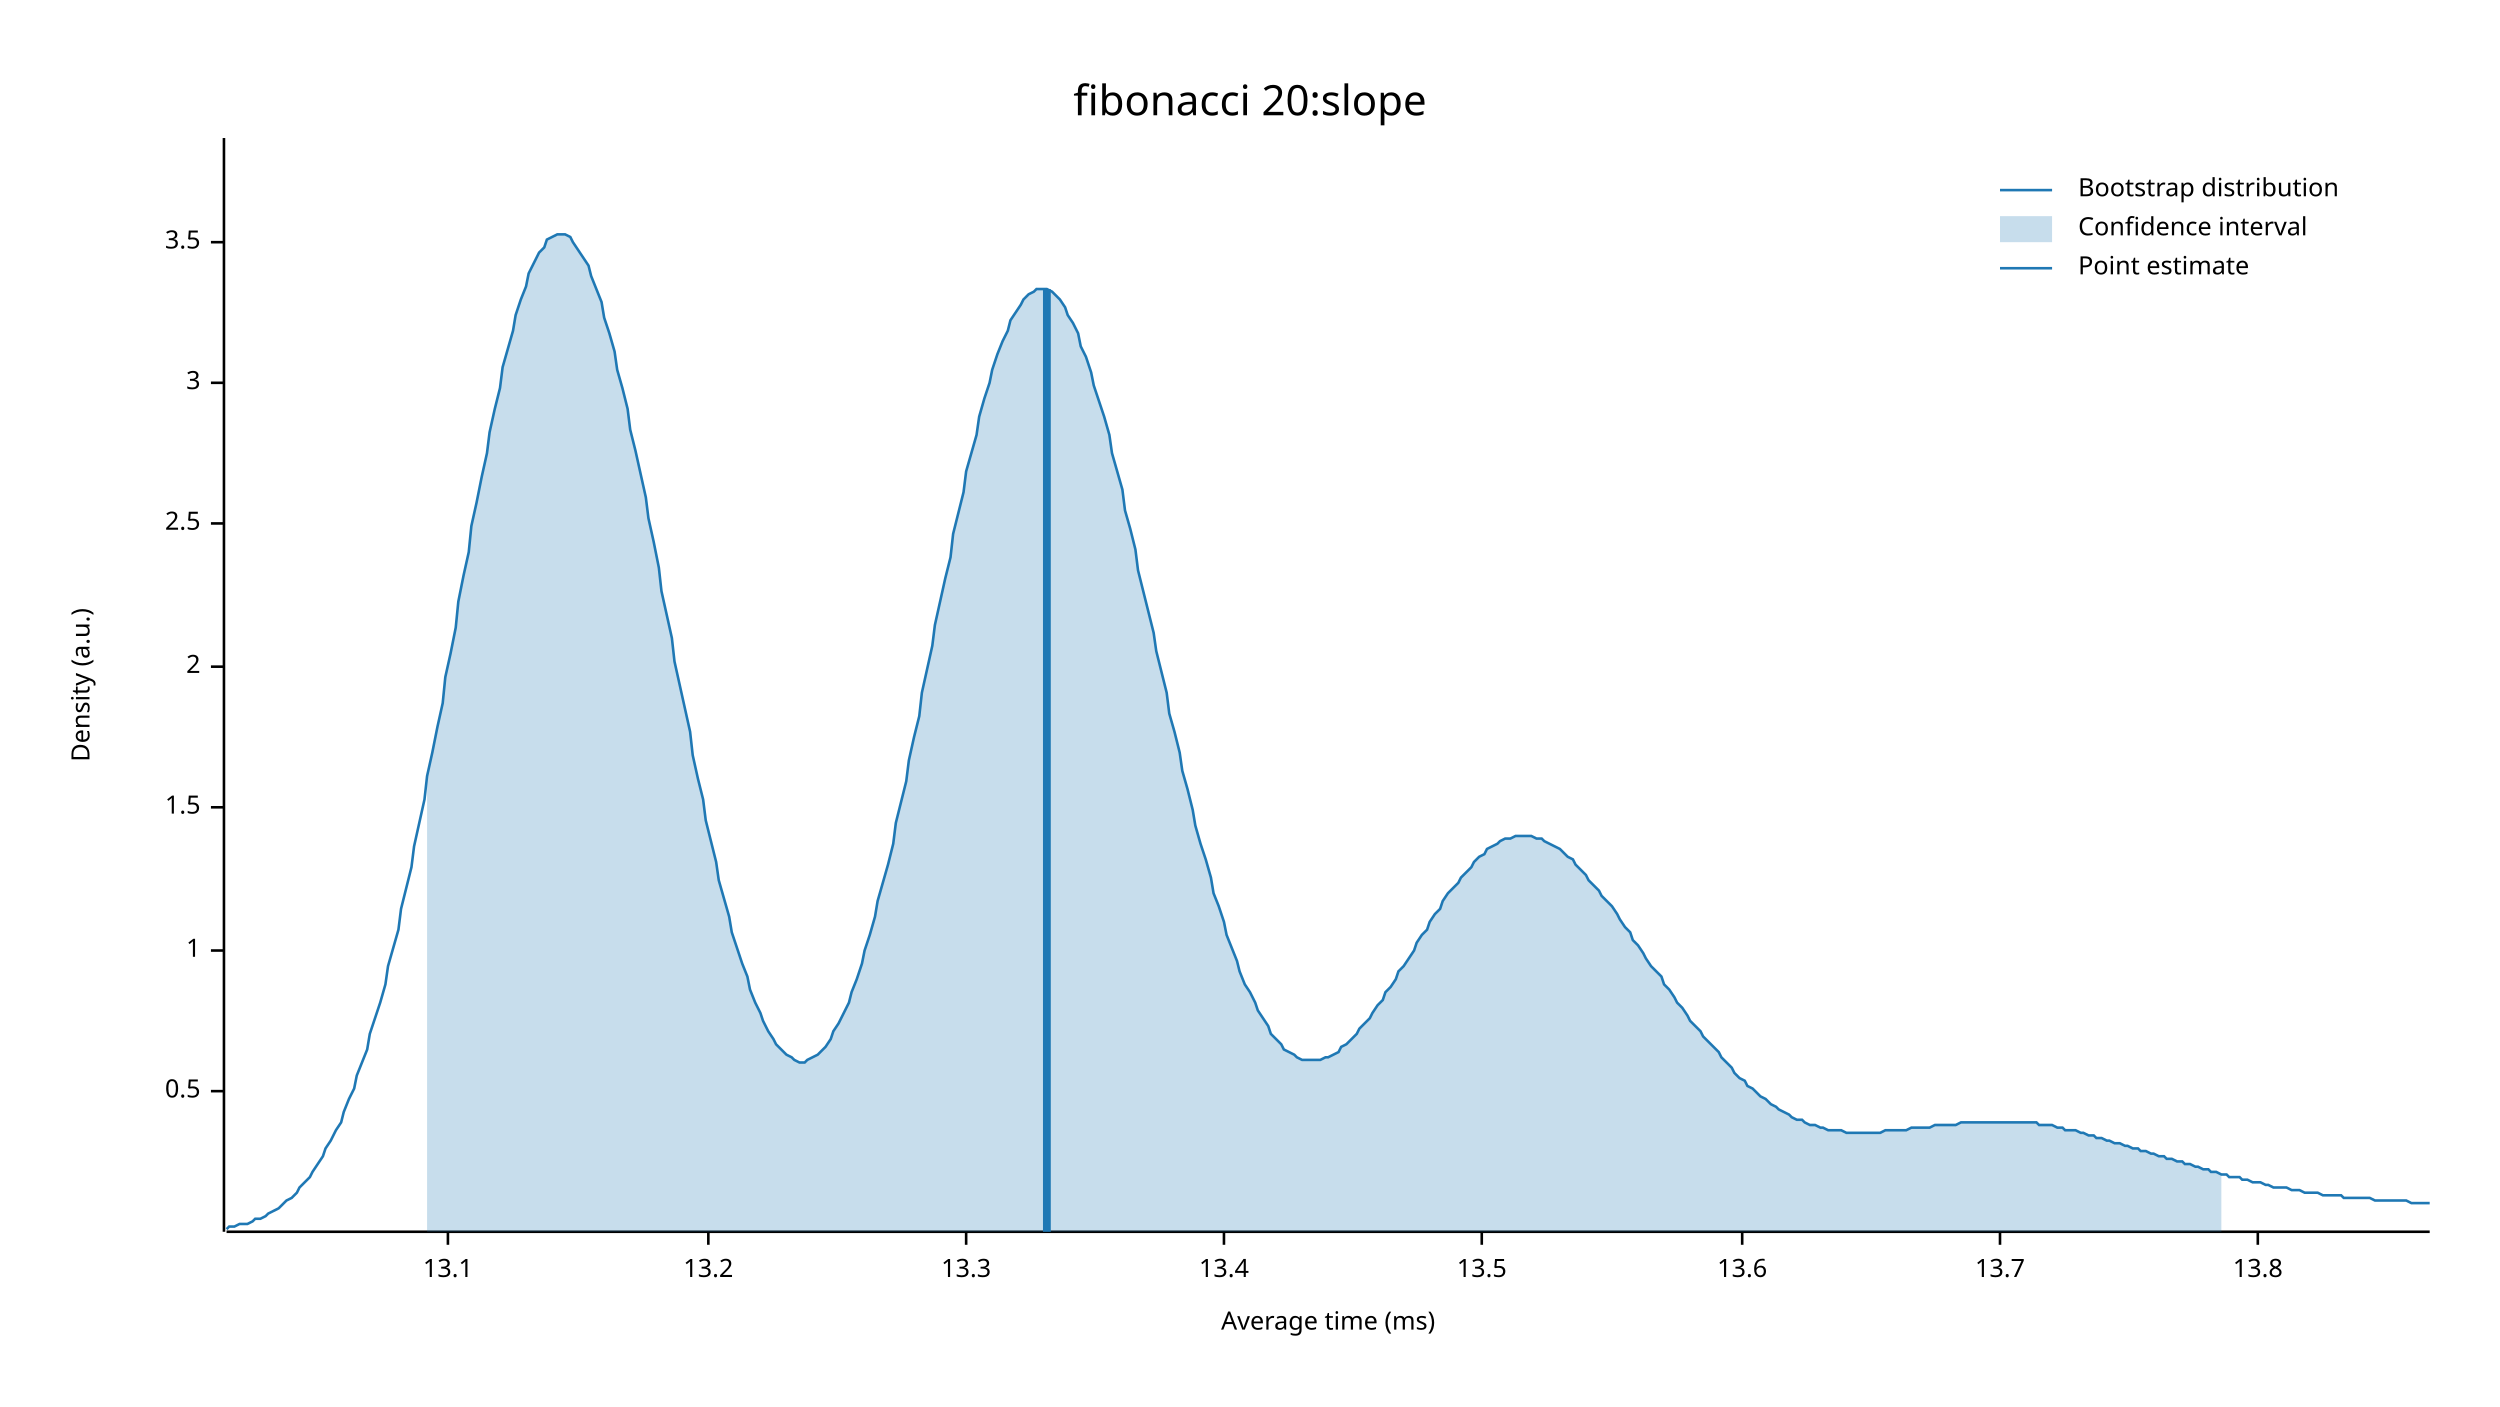
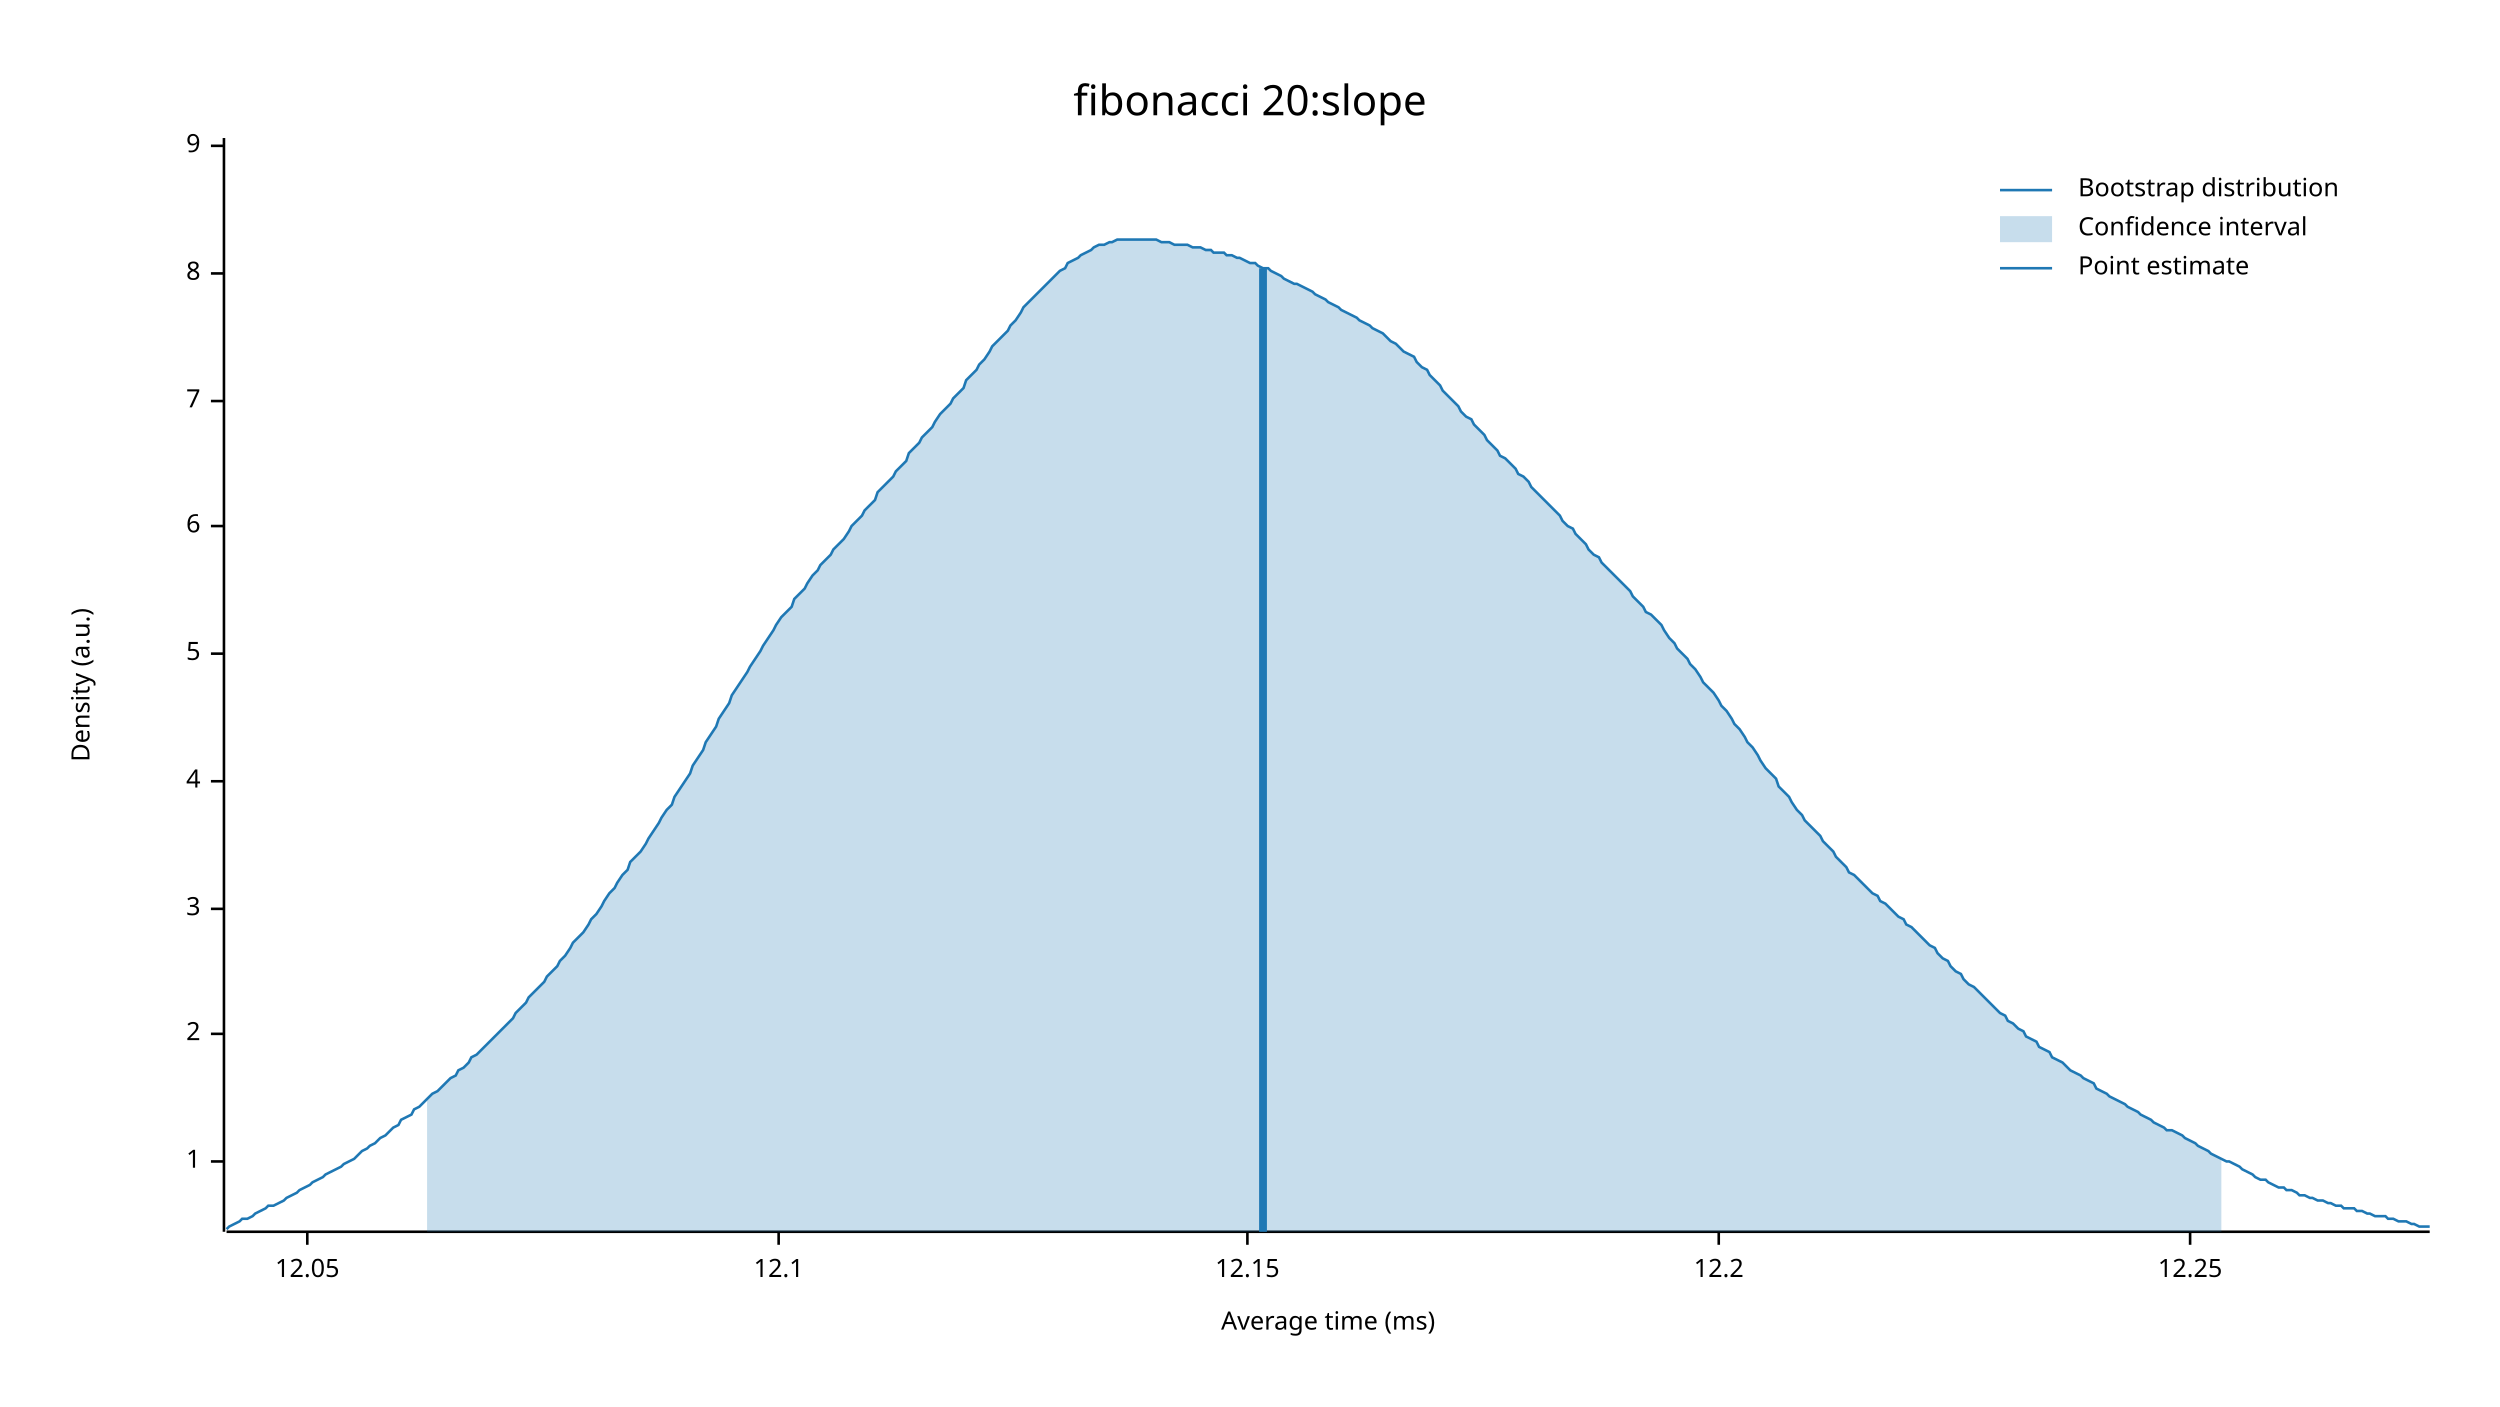
<svg xmlns="http://www.w3.org/2000/svg" width="960" height="540">
  <text x="480" y="32" dy="0.76em" text-anchor="middle" font-family="sans-serif" font-size="16.129" opacity="1" fill="#000000">
fibonacci 20:slope
</text>
  <text x="27" y="263" dy="0.76em" text-anchor="middle" font-family="sans-serif" font-size="9.677" opacity="1" fill="#000000" transform="rotate(270, 27, 263)">
Density (a.u.)
</text>
  <text x="510" y="513" dy="-0.5ex" text-anchor="middle" font-family="sans-serif" font-size="9.677" opacity="1" fill="#000000">
Average time (ms)
</text>
  <polyline fill="none" opacity="1" stroke="#000000" stroke-width="1" points="86,53 86,473 " />
-   <text x="77" y="419" dy="0.5ex" text-anchor="end" font-family="sans-serif" font-size="9.677" opacity="1" fill="#000000">
- 0.5
- </text>
-   <polyline fill="none" opacity="1" stroke="#000000" stroke-width="1" points="81,419 86,419 " />
-   <text x="77" y="365" dy="0.5ex" text-anchor="end" font-family="sans-serif" font-size="9.677" opacity="1" fill="#000000">
+   <text x="77" y="446" dy="0.5ex" text-anchor="end" font-family="sans-serif" font-size="9.677" opacity="1" fill="#000000">
1
</text>
-   <polyline fill="none" opacity="1" stroke="#000000" stroke-width="1" points="81,365 86,365 " />
-   <text x="77" y="310" dy="0.5ex" text-anchor="end" font-family="sans-serif" font-size="9.677" opacity="1" fill="#000000">
- 1.5
- </text>
-   <polyline fill="none" opacity="1" stroke="#000000" stroke-width="1" points="81,310 86,310 " />
-   <text x="77" y="256" dy="0.5ex" text-anchor="end" font-family="sans-serif" font-size="9.677" opacity="1" fill="#000000">
+   <polyline fill="none" opacity="1" stroke="#000000" stroke-width="1" points="81,446 86,446 " />
+   <text x="77" y="397" dy="0.5ex" text-anchor="end" font-family="sans-serif" font-size="9.677" opacity="1" fill="#000000">
2
</text>
-   <polyline fill="none" opacity="1" stroke="#000000" stroke-width="1" points="81,256 86,256 " />
-   <text x="77" y="201" dy="0.5ex" text-anchor="end" font-family="sans-serif" font-size="9.677" opacity="1" fill="#000000">
- 2.5
- </text>
-   <polyline fill="none" opacity="1" stroke="#000000" stroke-width="1" points="81,201 86,201 " />
-   <text x="77" y="147" dy="0.5ex" text-anchor="end" font-family="sans-serif" font-size="9.677" opacity="1" fill="#000000">
+   <polyline fill="none" opacity="1" stroke="#000000" stroke-width="1" points="81,397 86,397 " />
+   <text x="77" y="349" dy="0.5ex" text-anchor="end" font-family="sans-serif" font-size="9.677" opacity="1" fill="#000000">
3
</text>
-   <polyline fill="none" opacity="1" stroke="#000000" stroke-width="1" points="81,147 86,147 " />
-   <text x="77" y="93" dy="0.5ex" text-anchor="end" font-family="sans-serif" font-size="9.677" opacity="1" fill="#000000">
- 3.5
+   <polyline fill="none" opacity="1" stroke="#000000" stroke-width="1" points="81,349 86,349 " />
+   <text x="77" y="300" dy="0.5ex" text-anchor="end" font-family="sans-serif" font-size="9.677" opacity="1" fill="#000000">
+ 4
</text>
-   <polyline fill="none" opacity="1" stroke="#000000" stroke-width="1" points="81,93 86,93 " />
+   <polyline fill="none" opacity="1" stroke="#000000" stroke-width="1" points="81,300 86,300 " />
+   <text x="77" y="251" dy="0.5ex" text-anchor="end" font-family="sans-serif" font-size="9.677" opacity="1" fill="#000000">
+ 5
+ </text>
+   <polyline fill="none" opacity="1" stroke="#000000" stroke-width="1" points="81,251 86,251 " />
+   <text x="77" y="202" dy="0.5ex" text-anchor="end" font-family="sans-serif" font-size="9.677" opacity="1" fill="#000000">
+ 6
+ </text>
+   <polyline fill="none" opacity="1" stroke="#000000" stroke-width="1" points="81,202 86,202 " />
+   <text x="77" y="154" dy="0.5ex" text-anchor="end" font-family="sans-serif" font-size="9.677" opacity="1" fill="#000000">
+ 7
+ </text>
+   <polyline fill="none" opacity="1" stroke="#000000" stroke-width="1" points="81,154 86,154 " />
+   <text x="77" y="105" dy="0.5ex" text-anchor="end" font-family="sans-serif" font-size="9.677" opacity="1" fill="#000000">
+ 8
+ </text>
+   <polyline fill="none" opacity="1" stroke="#000000" stroke-width="1" points="81,105 86,105 " />
+   <text x="77" y="56" dy="0.5ex" text-anchor="end" font-family="sans-serif" font-size="9.677" opacity="1" fill="#000000">
+ 9
+ </text>
+   <polyline fill="none" opacity="1" stroke="#000000" stroke-width="1" points="81,56 86,56 " />
  <polyline fill="none" opacity="1" stroke="#000000" stroke-width="1" points="87,473 933,473 " />
-   <text x="172" y="483" dy="0.76em" text-anchor="middle" font-family="sans-serif" font-size="9.677" opacity="1" fill="#000000">
- 13.1
+   <text x="118" y="483" dy="0.76em" text-anchor="middle" font-family="sans-serif" font-size="9.677" opacity="1" fill="#000000">
+ 12.05
</text>
-   <polyline fill="none" opacity="1" stroke="#000000" stroke-width="1" points="172,473 172,478 " />
-   <text x="272" y="483" dy="0.76em" text-anchor="middle" font-family="sans-serif" font-size="9.677" opacity="1" fill="#000000">
- 13.2
+   <polyline fill="none" opacity="1" stroke="#000000" stroke-width="1" points="118,473 118,478 " />
+   <text x="299" y="483" dy="0.76em" text-anchor="middle" font-family="sans-serif" font-size="9.677" opacity="1" fill="#000000">
+ 12.1
</text>
-   <polyline fill="none" opacity="1" stroke="#000000" stroke-width="1" points="272,473 272,478 " />
-   <text x="371" y="483" dy="0.76em" text-anchor="middle" font-family="sans-serif" font-size="9.677" opacity="1" fill="#000000">
- 13.3
+   <polyline fill="none" opacity="1" stroke="#000000" stroke-width="1" points="299,473 299,478 " />
+   <text x="479" y="483" dy="0.76em" text-anchor="middle" font-family="sans-serif" font-size="9.677" opacity="1" fill="#000000">
+ 12.15
</text>
-   <polyline fill="none" opacity="1" stroke="#000000" stroke-width="1" points="371,473 371,478 " />
-   <text x="470" y="483" dy="0.76em" text-anchor="middle" font-family="sans-serif" font-size="9.677" opacity="1" fill="#000000">
- 13.4
+   <polyline fill="none" opacity="1" stroke="#000000" stroke-width="1" points="479,473 479,478 " />
+   <text x="660" y="483" dy="0.76em" text-anchor="middle" font-family="sans-serif" font-size="9.677" opacity="1" fill="#000000">
+ 12.2
</text>
-   <polyline fill="none" opacity="1" stroke="#000000" stroke-width="1" points="470,473 470,478 " />
-   <text x="569" y="483" dy="0.76em" text-anchor="middle" font-family="sans-serif" font-size="9.677" opacity="1" fill="#000000">
- 13.5
+   <polyline fill="none" opacity="1" stroke="#000000" stroke-width="1" points="660,473 660,478 " />
+   <text x="841" y="483" dy="0.76em" text-anchor="middle" font-family="sans-serif" font-size="9.677" opacity="1" fill="#000000">
+ 12.25
</text>
-   <polyline fill="none" opacity="1" stroke="#000000" stroke-width="1" points="569,473 569,478 " />
-   <text x="669" y="483" dy="0.76em" text-anchor="middle" font-family="sans-serif" font-size="9.677" opacity="1" fill="#000000">
- 13.6
- </text>
-   <polyline fill="none" opacity="1" stroke="#000000" stroke-width="1" points="669,473 669,478 " />
-   <text x="768" y="483" dy="0.76em" text-anchor="middle" font-family="sans-serif" font-size="9.677" opacity="1" fill="#000000">
- 13.7
- </text>
-   <polyline fill="none" opacity="1" stroke="#000000" stroke-width="1" points="768,473 768,478 " />
-   <text x="867" y="483" dy="0.76em" text-anchor="middle" font-family="sans-serif" font-size="9.677" opacity="1" fill="#000000">
- 13.8
- </text>
-   <polyline fill="none" opacity="1" stroke="#000000" stroke-width="1" points="867,473 867,478 " />
-   <polyline fill="none" opacity="1" stroke="#1F78B4" stroke-width="1" points="87,472 88,471 90,471 92,470 93,470 95,470 97,469 98,468 100,468 102,467 103,466 105,465 107,464 109,462 110,461 112,460 114,458 115,456 117,454 119,452 120,450 122,447 124,444 125,441 127,438 129,434 131,431 132,427 134,422 136,418 137,413 139,408 141,403 142,397 144,391 146,385 148,378 149,371 151,364 153,357 154,349 156,341 158,333 159,325 161,316 163,307 164,298 166,289 168,279 170,270 171,260 173,251 175,241 176,231 178,221 180,212 181,202 183,193 185,183 187,174 188,166 190,157 192,149 193,141 195,134 197,127 198,121 200,115 202,110 203,105 205,101 207,97 209,95 210,92 212,91 214,90 215,90 217,90 219,91 220,93 222,96 224,99 226,102 227,106 229,111 231,116 232,122 234,128 236,135 237,142 239,149 241,157 242,165 244,173 246,182 248,191 249,199 251,208 253,218 254,227 256,236 258,245 259,254 261,263 263,272 265,281 266,290 268,299 270,307 271,315 273,323 275,331 276,338 278,345 280,352 281,358 283,364 285,370 287,375 288,380 290,385 292,389 293,392 295,396 297,399 298,401 300,403 302,405 304,406 305,407 307,408 309,408 310,407 312,406 314,405 315,404 317,402 319,399 320,396 322,393 324,389 326,385 327,381 329,376 331,370 332,365 334,359 336,352 337,346 339,339 341,332 343,324 344,316 346,308 348,300 349,292 351,283 353,275 354,266 356,257 358,248 359,240 361,231 363,222 365,214 366,205 368,197 370,189 371,181 373,174 375,167 376,160 378,153 380,147 381,142 383,136 385,131 387,127 388,123 390,120 392,117 393,115 395,113 397,112 398,111 400,111 402,111 404,112 405,113 407,115 409,118 410,121 412,124 414,128 415,133 417,137 419,143 420,148 422,154 424,160 426,167 427,174 429,181 431,188 432,196 434,203 436,211 437,219 439,227 441,235 443,243 444,250 446,258 448,266 449,274 451,281 453,289 454,296 456,303 458,311 459,317 461,324 463,330 465,337 466,343 468,348 470,354 471,359 473,364 475,369 476,373 478,378 480,381 482,385 483,388 485,391 487,394 488,397 490,399 492,401 493,403 495,404 497,405 498,406 500,407 502,407 504,407 505,407 507,407 509,406 510,406 512,405 514,404 515,402 517,401 519,399 521,397 522,395 524,393 526,391 527,389 529,386 531,384 532,381 534,379 536,376 537,373 539,371 541,368 543,365 544,362 546,359 548,357 549,354 551,351 553,349 554,346 556,343 558,341 560,339 561,337 563,335 565,333 566,331 568,329 570,328 571,326 573,325 575,324 576,323 578,322 580,322 582,321 583,321 585,321 587,321 588,321 590,322 592,322 593,323 595,324 597,325 599,326 600,327 602,329 604,330 605,332 607,334 609,336 610,338 612,340 614,342 615,344 617,346 619,348 621,351 622,353 624,356 626,358 627,361 629,363 631,366 632,368 634,371 636,373 638,375 639,378 641,380 643,383 644,385 646,387 648,390 649,392 651,394 653,396 654,398 656,400 658,402 660,404 661,406 663,408 665,410 666,412 668,414 670,415 671,417 673,418 675,420 676,421 678,422 680,424 682,425 683,426 685,427 687,428 688,429 690,430 692,430 693,431 695,432 697,432 699,433 700,433 702,434 704,434 705,434 707,434 709,435 710,435 712,435 714,435 715,435 717,435 719,435 721,435 722,435 724,434 726,434 727,434 729,434 731,434 732,434 734,433 736,433 738,433 739,433 741,433 743,432 744,432 746,432 748,432 749,432 751,432 753,431 754,431 756,431 758,431 760,431 761,431 763,431 765,431 766,431 768,431 770,431 771,431 773,431 775,431 777,431 778,431 780,431 782,431 783,432 785,432 787,432 788,432 790,433 792,433 793,434 795,434 797,434 799,435 800,435 802,436 804,436 805,437 807,437 809,438 810,438 812,439 814,439 816,440 817,440 819,441 821,441 822,442 824,442 826,443 827,443 829,444 831,444 832,445 834,445 836,446 838,446 839,447 841,447 843,448 844,448 846,449 848,449 849,450 851,450 853,451 855,451 856,452 858,452 860,452 861,453 863,453 865,454 866,454 868,454 870,455 871,455 873,456 875,456 877,456 878,456 880,457 882,457 883,457 885,458 887,458 888,458 890,458 892,459 894,459 895,459 897,459 899,459 900,460 902,460 904,460 905,460 907,460 909,460 910,460 912,461 914,461 916,461 917,461 919,461 921,461 922,461 924,461 926,462 927,462 929,462 931,462 933,462 " />
-   <polygon opacity="0.25" fill="#1F78B4" points="164,298 166,289 168,279 170,270 171,260 173,251 175,241 176,231 178,221 180,212 181,202 183,193 185,183 187,174 188,166 190,157 192,149 193,141 195,134 197,127 198,121 200,115 202,110 203,105 205,101 207,97 209,95 210,92 212,91 214,90 215,90 217,90 219,91 220,93 222,96 224,99 226,102 227,106 229,111 231,116 232,122 234,128 236,135 237,142 239,149 241,157 242,165 244,173 246,182 248,191 249,199 251,208 253,218 254,227 256,236 258,245 259,254 261,263 263,272 265,281 266,290 268,299 270,307 271,315 273,323 275,331 276,338 278,345 280,352 281,358 283,364 285,370 287,375 288,380 290,385 292,389 293,392 295,396 297,399 298,401 300,403 302,405 304,406 305,407 307,408 309,408 310,407 312,406 314,405 315,404 317,402 319,399 320,396 322,393 324,389 326,385 327,381 329,376 331,370 332,365 334,359 336,352 337,346 339,339 341,332 343,324 344,316 346,308 348,300 349,292 351,283 353,275 354,266 356,257 358,248 359,240 361,231 363,222 365,214 366,205 368,197 370,189 371,181 373,174 375,167 376,160 378,153 380,147 381,142 383,136 385,131 387,127 388,123 390,120 392,117 393,115 395,113 397,112 398,111 400,111 402,111 404,112 405,113 407,115 409,118 410,121 412,124 414,128 415,133 417,137 419,143 420,148 422,154 424,160 426,167 427,174 429,181 431,188 432,196 434,203 436,211 437,219 439,227 441,235 443,243 444,250 446,258 448,266 449,274 451,281 453,289 454,296 456,303 458,311 459,317 461,324 463,330 465,337 466,343 468,348 470,354 471,359 473,364 475,369 476,373 478,378 480,381 482,385 483,388 485,391 487,394 488,397 490,399 492,401 493,403 495,404 497,405 498,406 500,407 502,407 504,407 505,407 507,407 509,406 510,406 512,405 514,404 515,402 517,401 519,399 521,397 522,395 524,393 526,391 527,389 529,386 531,384 532,381 534,379 536,376 537,373 539,371 541,368 543,365 544,362 546,359 548,357 549,354 551,351 553,349 554,346 556,343 558,341 560,339 561,337 563,335 565,333 566,331 568,329 570,328 571,326 573,325 575,324 576,323 578,322 580,322 582,321 583,321 585,321 587,321 588,321 590,322 592,322 593,323 595,324 597,325 599,326 600,327 602,329 604,330 605,332 607,334 609,336 610,338 612,340 614,342 615,344 617,346 619,348 621,351 622,353 624,356 626,358 627,361 629,363 631,366 632,368 634,371 636,373 638,375 639,378 641,380 643,383 644,385 646,387 648,390 649,392 651,394 653,396 654,398 656,400 658,402 660,404 661,406 663,408 665,410 666,412 668,414 670,415 671,417 673,418 675,420 676,421 678,422 680,424 682,425 683,426 685,427 687,428 688,429 690,430 692,430 693,431 695,432 697,432 699,433 700,433 702,434 704,434 705,434 707,434 709,435 710,435 712,435 714,435 715,435 717,435 719,435 721,435 722,435 724,434 726,434 727,434 729,434 731,434 732,434 734,433 736,433 738,433 739,433 741,433 743,432 744,432 746,432 748,432 749,432 751,432 753,431 754,431 756,431 758,431 760,431 761,431 763,431 765,431 766,431 768,431 770,431 771,431 773,431 775,431 777,431 778,431 780,431 782,431 783,432 785,432 787,432 788,432 790,433 792,433 793,434 795,434 797,434 799,435 800,435 802,436 804,436 805,437 807,437 809,438 810,438 812,439 814,439 816,440 817,440 819,441 821,441 822,442 824,442 826,443 827,443 829,444 831,444 832,445 834,445 836,446 838,446 839,447 841,447 843,448 844,448 846,449 848,449 849,450 851,450 853,451 853,473 164,473 " />
-   <polyline fill="none" opacity="1" stroke="#1F78B4" stroke-width="3" points="402,473 402,111 " />
+   <polyline fill="none" opacity="1" stroke="#000000" stroke-width="1" points="841,473 841,478 " />
+   <polyline fill="none" opacity="1" stroke="#1F78B4" stroke-width="1" points="87,472 88,471 90,470 92,469 93,468 95,468 97,467 98,466 100,465 102,464 103,463 105,463 107,462 109,461 110,460 112,459 114,458 115,457 117,456 119,455 120,454 122,453 124,452 125,451 127,450 129,449 131,448 132,447 134,446 136,445 137,444 139,442 141,441 142,440 144,439 146,437 148,436 149,435 151,433 153,432 154,430 156,429 158,428 159,426 161,425 163,423 164,422 166,420 168,419 170,417 171,416 173,414 175,413 176,411 178,410 180,408 181,406 183,405 185,403 187,401 188,400 190,398 192,396 193,395 195,393 197,391 198,389 200,387 202,385 203,383 205,381 207,379 209,377 210,375 212,373 214,371 215,369 217,367 219,364 220,362 222,360 224,358 226,355 227,353 229,351 231,348 232,346 234,343 236,341 237,339 239,336 241,334 242,331 244,329 246,327 248,324 249,322 251,319 253,316 254,314 256,311 258,309 259,306 261,303 263,300 265,297 266,294 268,291 270,288 271,285 273,282 275,279 276,276 278,273 280,270 281,267 283,264 285,261 287,258 288,256 290,253 292,250 293,248 295,245 297,242 298,240 300,237 302,235 304,233 305,230 307,228 309,226 310,224 312,221 314,219 315,217 317,215 319,213 320,211 322,209 324,207 326,204 327,202 329,200 331,198 332,196 334,194 336,192 337,189 339,187 341,185 343,183 344,181 346,179 348,177 349,174 351,172 353,170 354,168 356,166 358,164 359,162 361,159 363,157 365,155 366,153 368,151 370,149 371,146 373,144 375,142 376,140 378,138 380,135 381,133 383,131 385,129 387,127 388,125 390,123 392,120 393,118 395,116 397,114 398,113 400,111 402,109 404,107 405,106 407,104 409,103 410,101 412,100 414,99 415,98 417,97 419,96 420,95 422,94 424,94 426,93 427,93 429,92 431,92 432,92 434,92 436,92 437,92 439,92 441,92 443,92 444,92 446,93 448,93 449,93 451,94 453,94 454,94 456,94 458,95 459,95 461,95 463,96 465,96 466,97 468,97 470,97 471,98 473,98 475,99 476,99 478,100 480,101 482,101 483,102 485,103 487,103 488,104 490,105 492,106 493,107 495,108 497,109 498,109 500,110 502,111 504,112 505,113 507,114 509,115 510,116 512,117 514,118 515,119 517,120 519,121 521,122 522,123 524,124 526,125 527,126 529,127 531,128 532,129 534,131 536,132 537,133 539,135 541,136 543,137 544,139 546,141 548,142 549,144 551,146 553,148 554,150 556,152 558,154 560,156 561,158 563,160 565,161 566,163 568,165 570,167 571,169 573,171 575,173 576,175 578,176 580,178 582,180 583,182 585,183 587,185 588,187 590,189 592,191 593,192 595,194 597,196 599,198 600,200 602,202 604,203 605,205 607,207 609,209 610,211 612,213 614,214 615,216 617,218 619,220 621,222 622,223 624,225 626,227 627,229 629,231 631,233 632,235 634,236 636,238 638,240 639,242 641,245 643,247 644,249 646,251 648,253 649,255 651,257 653,260 654,262 656,264 658,266 660,269 661,271 663,273 665,276 666,278 668,280 670,283 671,285 673,287 675,290 676,292 678,295 680,297 682,299 683,302 685,304 687,306 688,308 690,311 692,313 693,315 695,317 697,319 699,321 700,323 702,325 704,327 705,329 707,331 709,333 710,335 712,336 714,338 715,339 717,341 719,343 721,344 722,346 724,347 726,349 727,350 729,352 731,353 732,355 734,356 736,358 738,360 739,361 741,363 743,364 744,366 746,368 748,369 749,371 751,373 753,374 754,376 756,378 758,379 760,381 761,382 763,384 765,386 766,387 768,389 770,390 771,392 773,393 775,395 777,396 778,398 780,399 782,400 783,402 785,403 787,404 788,406 790,407 792,408 793,409 795,411 797,412 799,413 800,414 802,415 804,416 805,418 807,419 809,420 810,421 812,422 814,423 816,424 817,425 819,426 821,427 822,428 824,429 826,430 827,431 829,432 831,433 832,434 834,434 836,435 838,436 839,437 841,438 843,439 844,440 846,441 848,442 849,443 851,444 853,445 855,446 856,446 858,447 860,448 861,449 863,450 865,451 866,452 868,453 870,453 871,454 873,455 875,456 877,456 878,457 880,457 882,458 883,459 885,459 887,460 888,460 890,461 892,461 894,462 895,462 897,463 899,463 900,464 902,464 904,464 905,465 907,465 909,466 910,466 912,467 914,467 916,467 917,468 919,468 921,469 922,469 924,469 926,470 927,470 929,471 931,471 933,471 " />
+   <polygon opacity="0.25" fill="#1F78B4" points="164,422 166,420 168,419 170,417 171,416 173,414 175,413 176,411 178,410 180,408 181,406 183,405 185,403 187,401 188,400 190,398 192,396 193,395 195,393 197,391 198,389 200,387 202,385 203,383 205,381 207,379 209,377 210,375 212,373 214,371 215,369 217,367 219,364 220,362 222,360 224,358 226,355 227,353 229,351 231,348 232,346 234,343 236,341 237,339 239,336 241,334 242,331 244,329 246,327 248,324 249,322 251,319 253,316 254,314 256,311 258,309 259,306 261,303 263,300 265,297 266,294 268,291 270,288 271,285 273,282 275,279 276,276 278,273 280,270 281,267 283,264 285,261 287,258 288,256 290,253 292,250 293,248 295,245 297,242 298,240 300,237 302,235 304,233 305,230 307,228 309,226 310,224 312,221 314,219 315,217 317,215 319,213 320,211 322,209 324,207 326,204 327,202 329,200 331,198 332,196 334,194 336,192 337,189 339,187 341,185 343,183 344,181 346,179 348,177 349,174 351,172 353,170 354,168 356,166 358,164 359,162 361,159 363,157 365,155 366,153 368,151 370,149 371,146 373,144 375,142 376,140 378,138 380,135 381,133 383,131 385,129 387,127 388,125 390,123 392,120 393,118 395,116 397,114 398,113 400,111 402,109 404,107 405,106 407,104 409,103 410,101 412,100 414,99 415,98 417,97 419,96 420,95 422,94 424,94 426,93 427,93 429,92 431,92 432,92 434,92 436,92 437,92 439,92 441,92 443,92 444,92 446,93 448,93 449,93 451,94 453,94 454,94 456,94 458,95 459,95 461,95 463,96 465,96 466,97 468,97 470,97 471,98 473,98 475,99 476,99 478,100 480,101 482,101 483,102 485,103 487,103 488,104 490,105 492,106 493,107 495,108 497,109 498,109 500,110 502,111 504,112 505,113 507,114 509,115 510,116 512,117 514,118 515,119 517,120 519,121 521,122 522,123 524,124 526,125 527,126 529,127 531,128 532,129 534,131 536,132 537,133 539,135 541,136 543,137 544,139 546,141 548,142 549,144 551,146 553,148 554,150 556,152 558,154 560,156 561,158 563,160 565,161 566,163 568,165 570,167 571,169 573,171 575,173 576,175 578,176 580,178 582,180 583,182 585,183 587,185 588,187 590,189 592,191 593,192 595,194 597,196 599,198 600,200 602,202 604,203 605,205 607,207 609,209 610,211 612,213 614,214 615,216 617,218 619,220 621,222 622,223 624,225 626,227 627,229 629,231 631,233 632,235 634,236 636,238 638,240 639,242 641,245 643,247 644,249 646,251 648,253 649,255 651,257 653,260 654,262 656,264 658,266 660,269 661,271 663,273 665,276 666,278 668,280 670,283 671,285 673,287 675,290 676,292 678,295 680,297 682,299 683,302 685,304 687,306 688,308 690,311 692,313 693,315 695,317 697,319 699,321 700,323 702,325 704,327 705,329 707,331 709,333 710,335 712,336 714,338 715,339 717,341 719,343 721,344 722,346 724,347 726,349 727,350 729,352 731,353 732,355 734,356 736,358 738,360 739,361 741,363 743,364 744,366 746,368 748,369 749,371 751,373 753,374 754,376 756,378 758,379 760,381 761,382 763,384 765,386 766,387 768,389 770,390 771,392 773,393 775,395 777,396 778,398 780,399 782,400 783,402 785,403 787,404 788,406 790,407 792,408 793,409 795,411 797,412 799,413 800,414 802,415 804,416 805,418 807,419 809,420 810,421 812,422 814,423 816,424 817,425 819,426 821,427 822,428 824,429 826,430 827,431 829,432 831,433 832,434 834,434 836,435 838,436 839,437 841,438 843,439 844,440 846,441 848,442 849,443 851,444 853,445 853,473 164,473 " />
+   <polyline fill="none" opacity="1" stroke="#1F78B4" stroke-width="3" points="485,473 485,103 " />
  <text x="798" y="68" dy="0.76em" text-anchor="start" font-family="sans-serif" font-size="9.677" opacity="1" fill="#000000">
Bootstrap distribution
</text>
  <text x="798" y="83" dy="0.76em" text-anchor="start" font-family="sans-serif" font-size="9.677" opacity="1" fill="#000000">
Confidence interval
</text>
  <text x="798" y="98" dy="0.76em" text-anchor="start" font-family="sans-serif" font-size="9.677" opacity="1" fill="#000000">
Point estimate
</text>
  <polyline fill="none" opacity="1" stroke="#1F78B4" stroke-width="1" points="768,73 788,73 " />
  <rect x="768" y="83" width="20" height="10" opacity="0.25" fill="#1F78B4" stroke="none" />
  <polyline fill="none" opacity="1" stroke="#1F78B4" stroke-width="1" points="768,103 788,103 " />
</svg>
